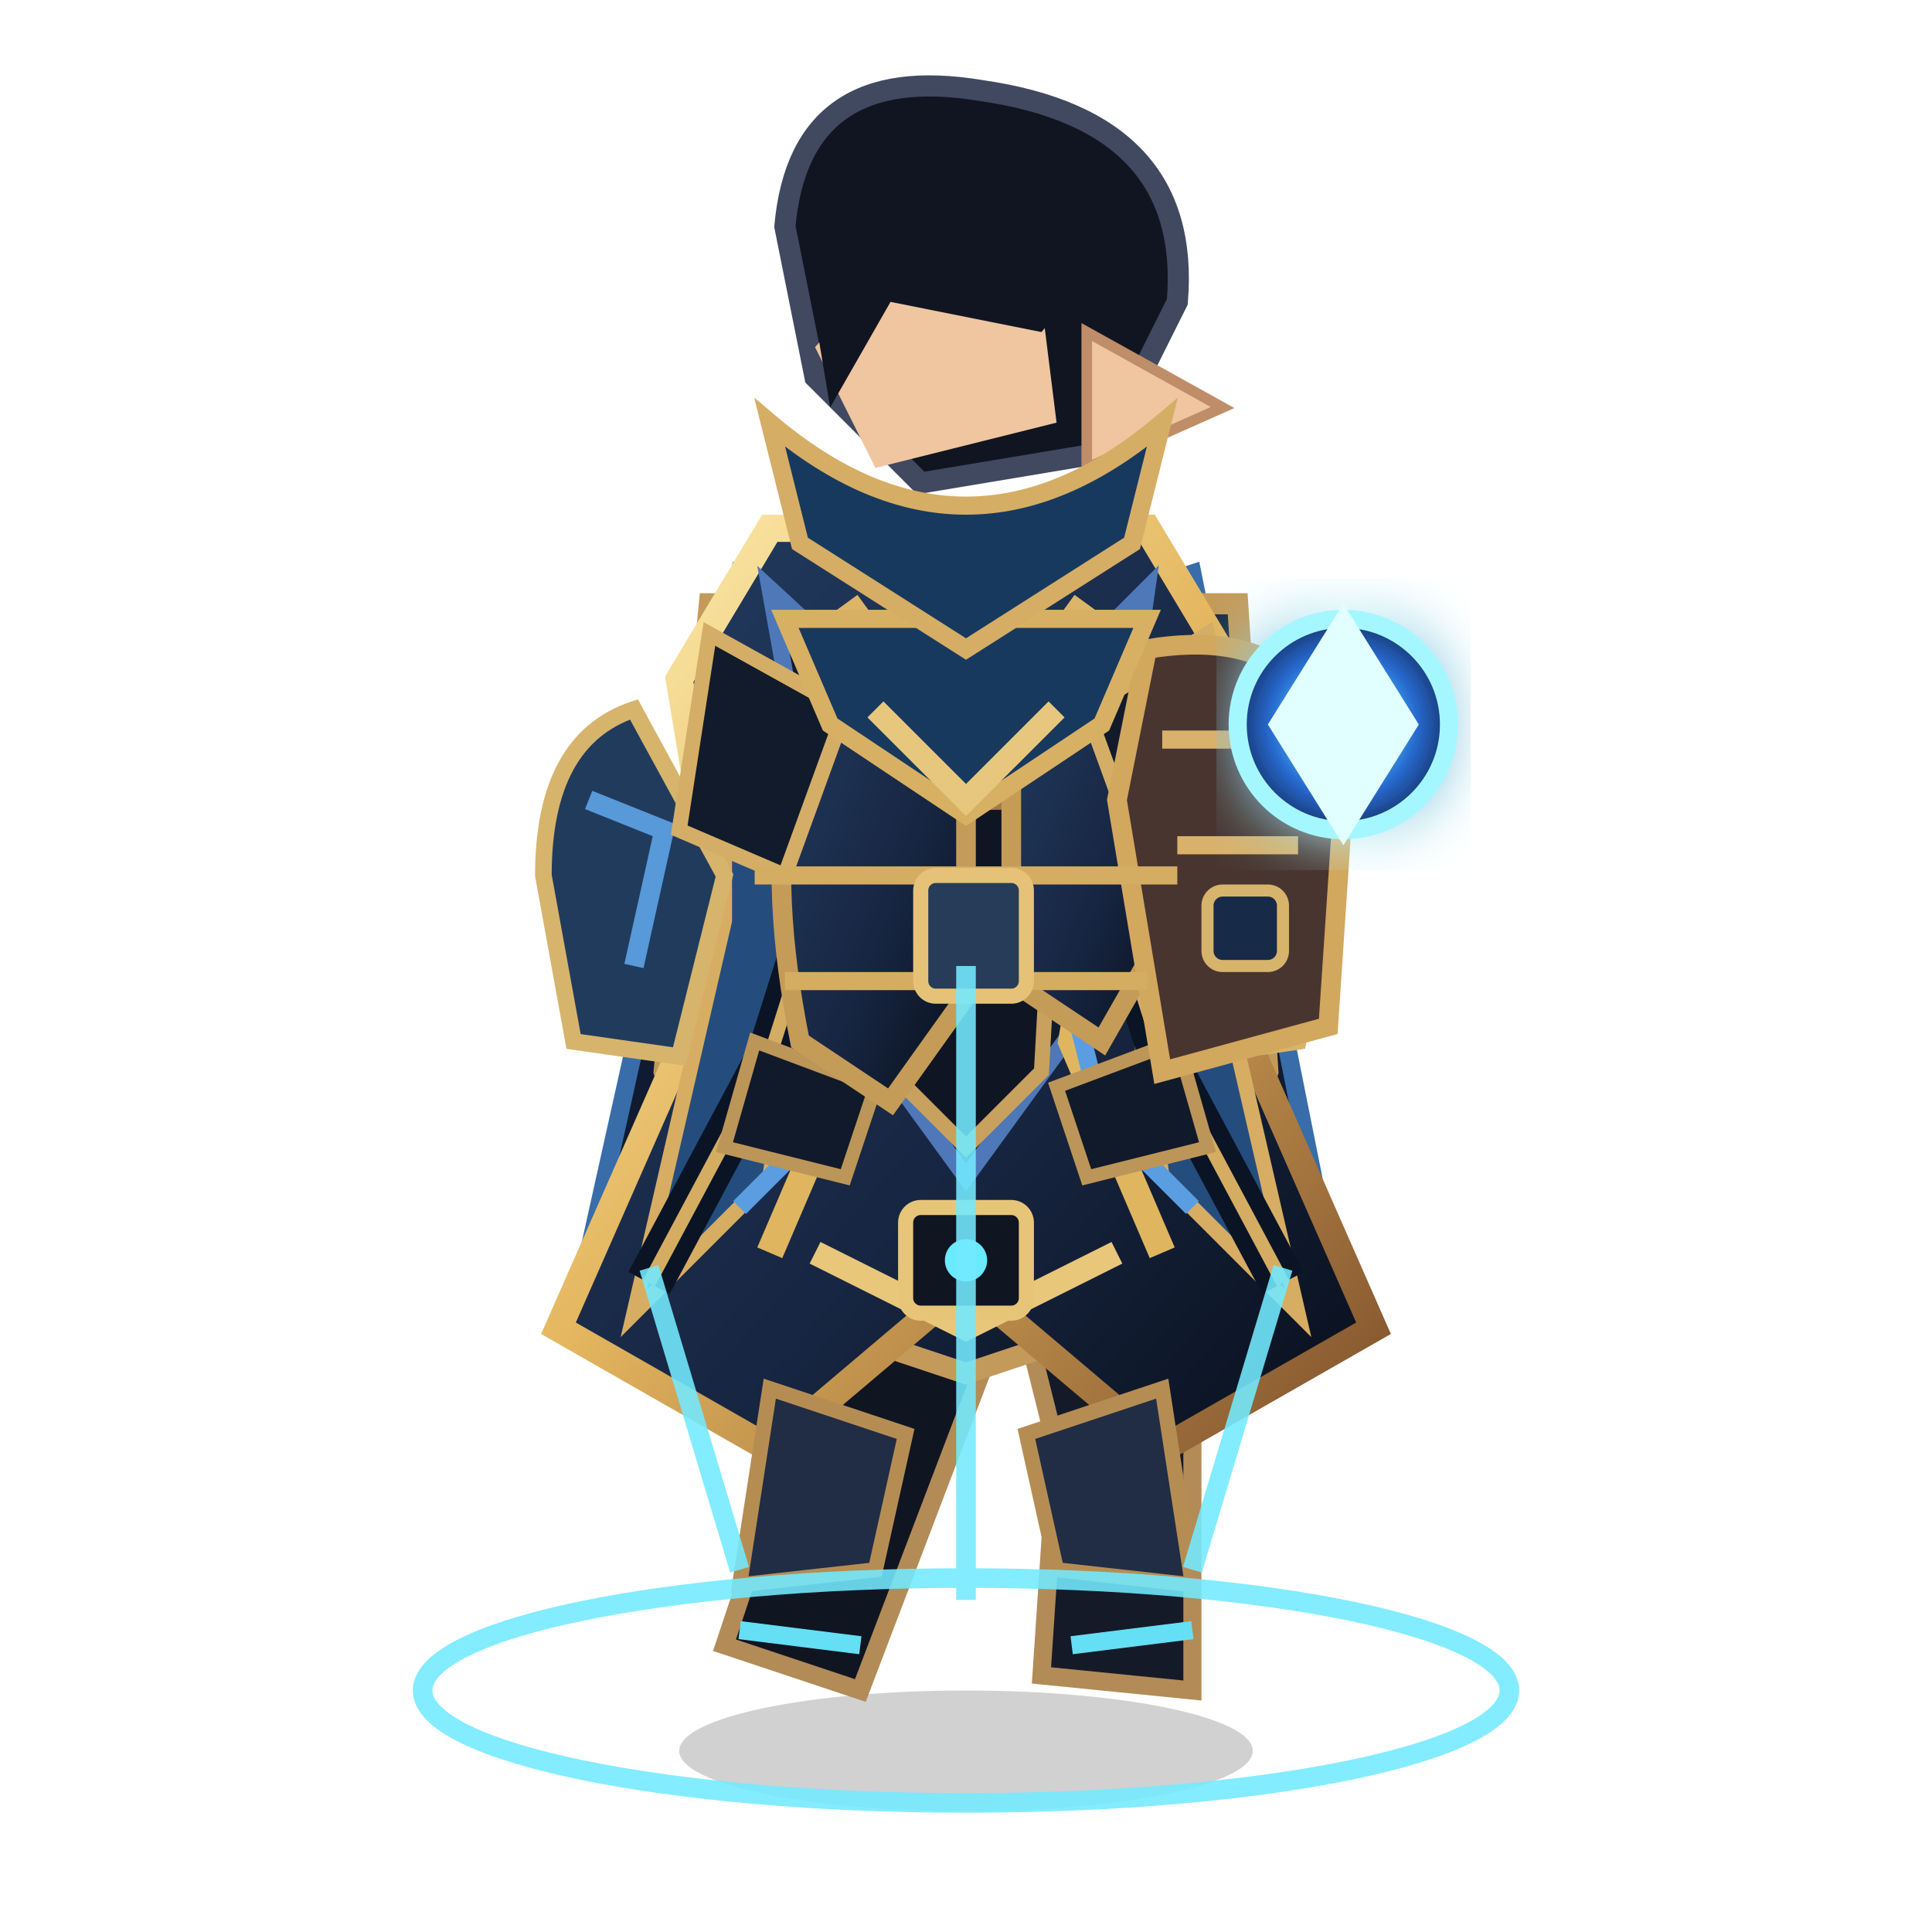
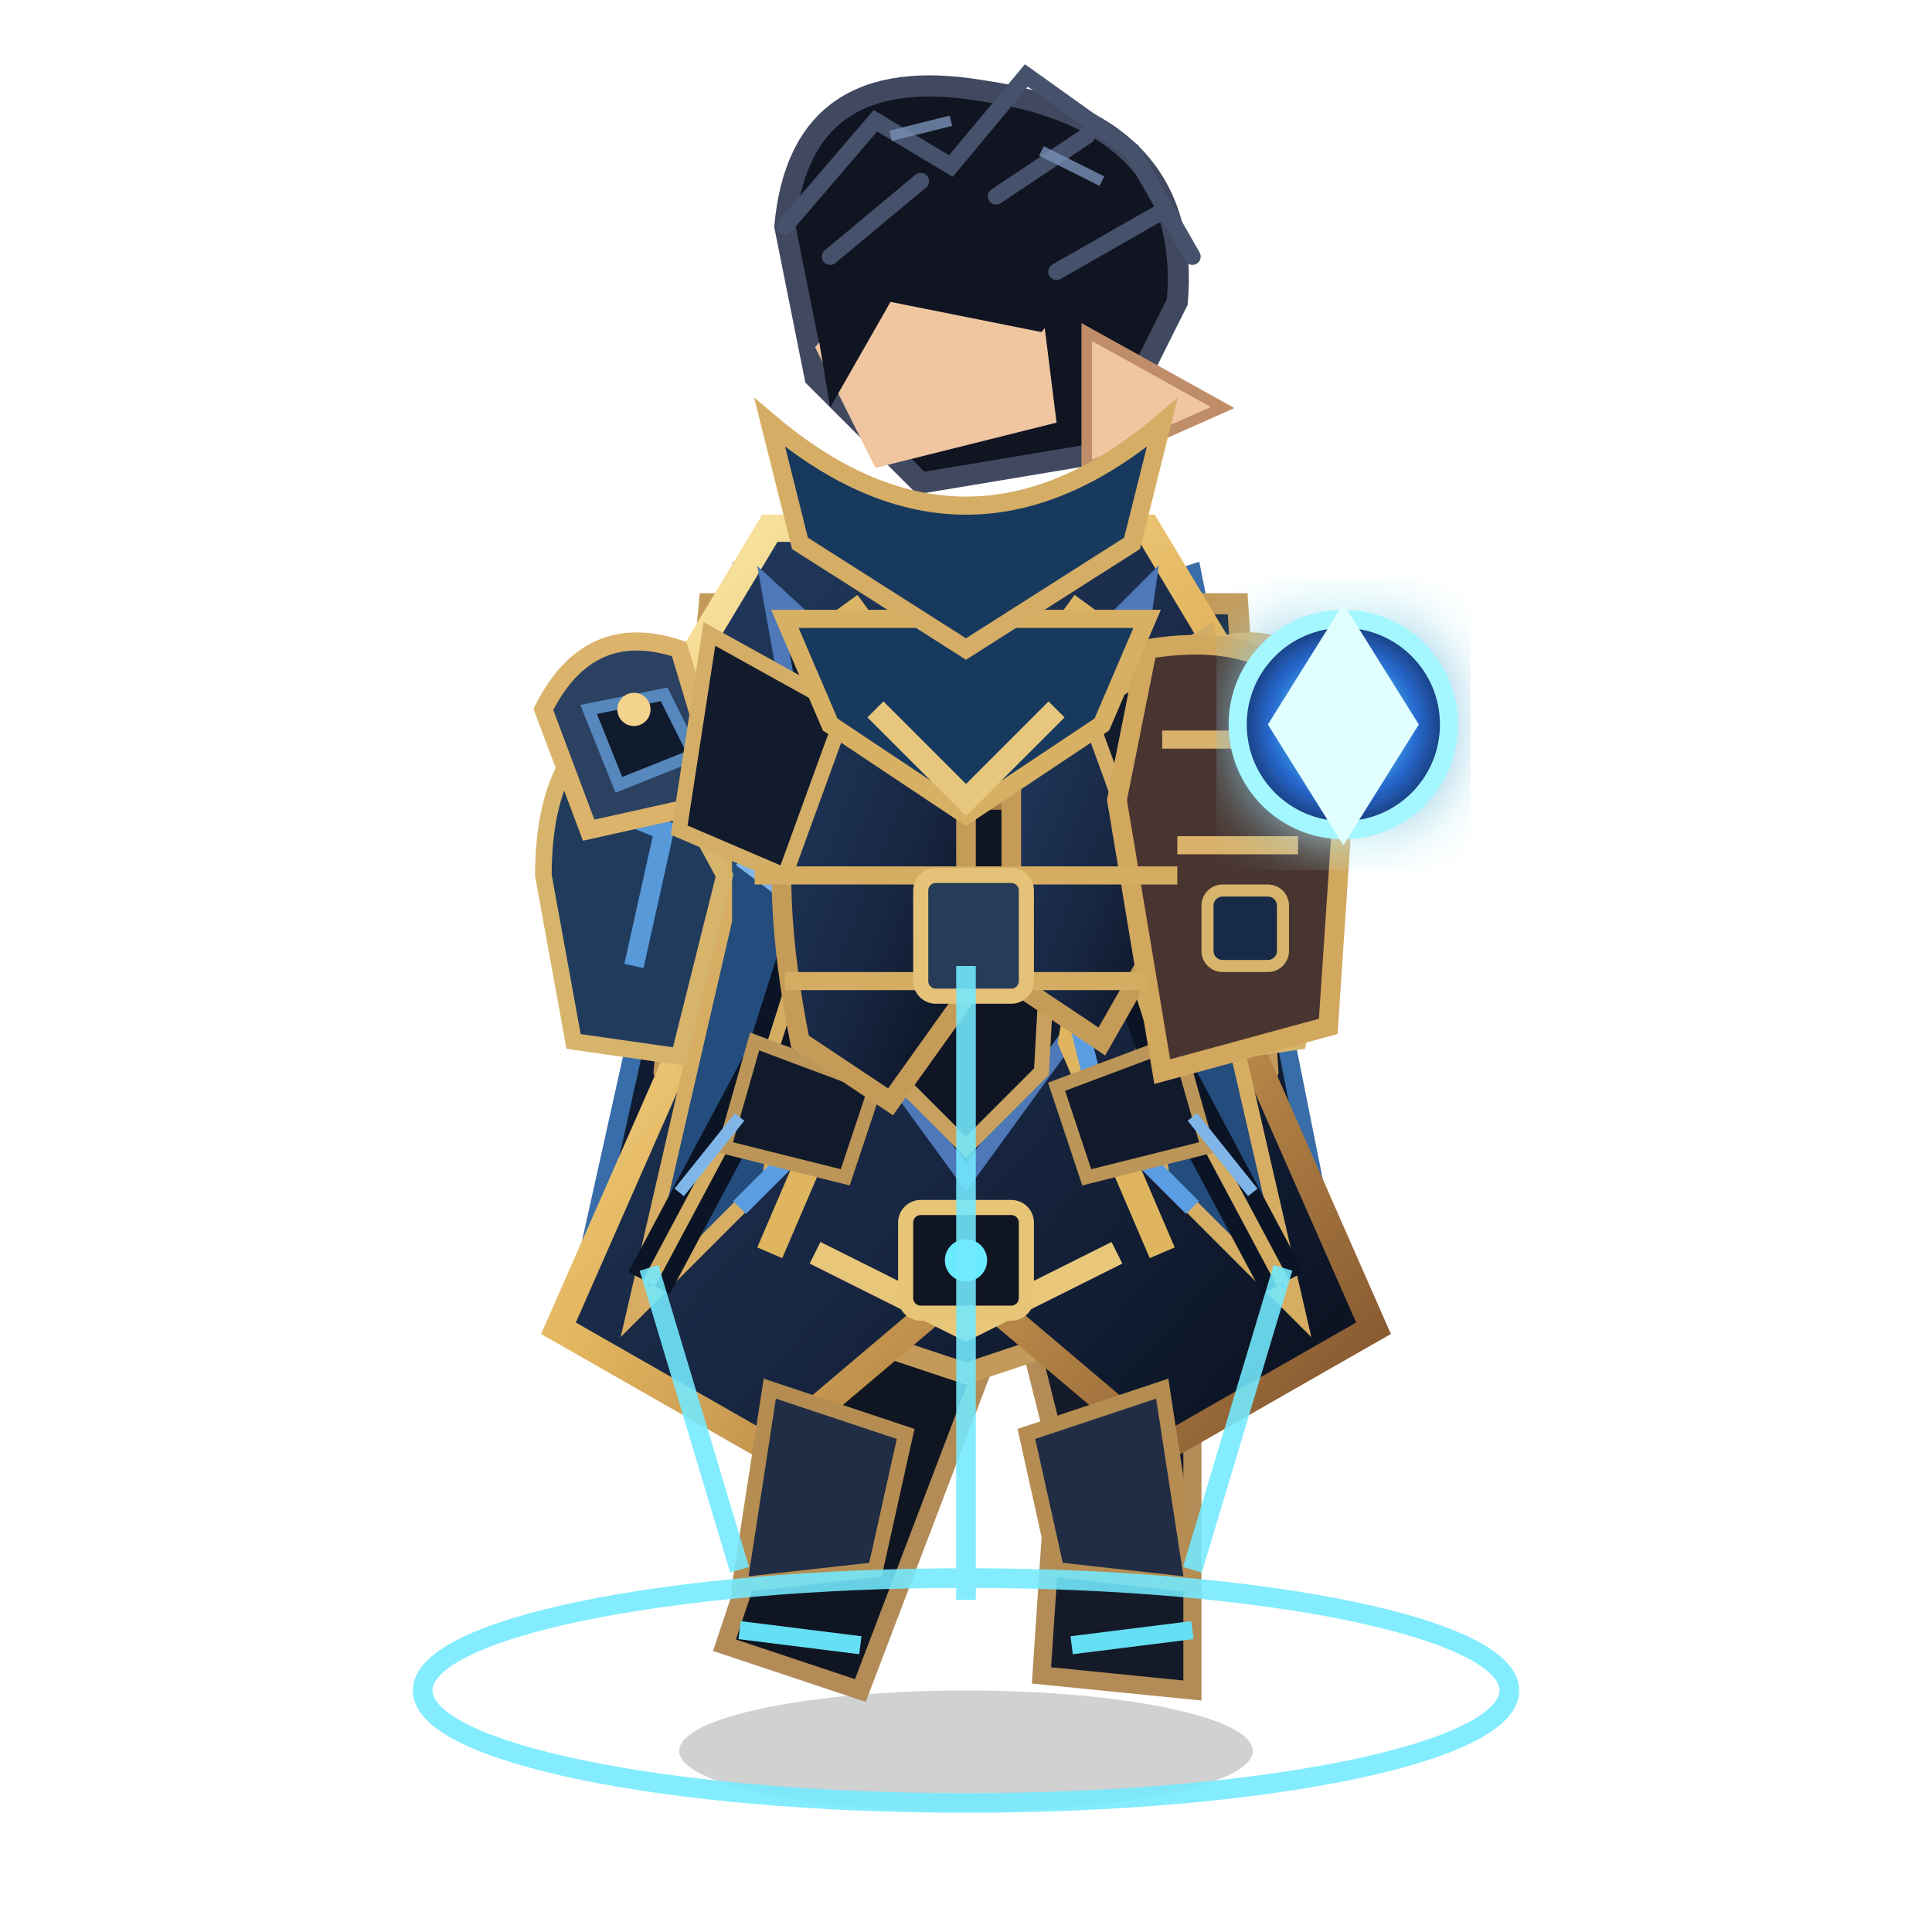
<svg xmlns="http://www.w3.org/2000/svg" width="128" height="128" viewBox="0 0 128 128" role="img" aria-label="Researcher left menuEnter frame 7">
  <defs>
    <linearGradient id="coat" x1="0" y1="0" x2="1" y2="1">
      <stop offset="0" stop-color="#223c61" />
      <stop offset=".58" stop-color="#172642" />
      <stop offset="1" stop-color="#090f1b" />
    </linearGradient>
    <linearGradient id="gold" x1="0" y1="0" x2="1" y2="1">
      <stop stop-color="#fff0b2" />
      <stop offset=".45" stop-color="#e4b65f" />
      <stop offset="1" stop-color="#80512c" />
    </linearGradient>
    <radialGradient id="orb">
      <stop stop-color="#f0ffff" />
      <stop offset=".25" stop-color="#55e9ff" />
      <stop offset=".7" stop-color="#2769cf" />
      <stop offset="1" stop-color="#18366e" />
    </radialGradient>
    <linearGradient id="skin" x1="0" y1="0" x2="1" y2="1">
      <stop stop-color="#ffe0bd" />
      <stop offset="1" stop-color="#efc6a0" />
    </linearGradient>
    <filter id="glow">
      <feGaussianBlur stdDeviation="2.1" result="b" />
      <feMerge>
        <feMergeNode in="b" />
        <feMergeNode in="SourceGraphic" />
      </feMerge>
    </filter>
  </defs>
  <ellipse cx="64" cy="116" rx="19" ry="4" fill="#000" opacity=".18" />
  <g opacity="1">
    <g transform="translate(0 0)">
      <path d="M49 38 Q64 43 79 38 L88 83 Q79 89.586 74 92 L64 84 L54 92 Q43 92.414 39 83 Z" fill="#101b31" stroke="#386da9" stroke-width="1.2" />
      <path d="M44 81 L54 87 L64 80 L74 87 L84 81" fill="none" stroke="#b58a4d" stroke-width="1" />
      <path d="M55 74 L53 94 L48 109 L57 112 L65 91 L66 75 Z" fill="#101522" stroke="#b28b56" stroke-width="1.2" />
      <path d="M65 76 L70 96 L69 111 L79 112 L79 94 L74 74 Z" fill="#151a28" stroke="#b28b56" stroke-width="1.2" />
      <path d="M47 40 L82 40 L84 71 L79 86 L64 91 L49 86 L44 71 Z" fill="url(#coat)" stroke="#c49a5a" stroke-width="1.4" />
      <path d="M51 35 L76 35 L82 45 L80 63 L91 88 L77 96 L64 85 L51 96 L37 88 L48 63 L45 45 Z" fill="url(#coat)" stroke="url(#gold)" stroke-width="1.8" />
      <path d="M51 39 L64 51 L76 39 L72 67 L64 78 L56 67 Z" fill="#101b2d" stroke="#4e78b8" stroke-width="1.1" />
      <path d="M48 49 L55 52 L51 78 L42 87 L48 61 Z M78 49 L73 52 L77 78 L86 87 L80 61 Z" fill="#244d7d" stroke="#d6ad63" stroke-width="1" />
      <path d="M56 40 L64 51 L72 40" fill="none" stroke="#dcb566" stroke-width="2" />
      <path d="M58 53 L70 53 L69 71 L64 76 L59 71 Z" fill="#101523" stroke="#c8a15e" stroke-width="1" />
      <path d="M53 46 L57 69 L51 83 M75 46 L71 69 L77 83" fill="none" stroke="#dfb65f" stroke-width="1.8" />
      <path d="M47 53 L81 53" stroke="#a47b47" stroke-width="1.3" />
      <path d="M47 44 L57 51 L51 70 L43 85 M81 44 L71 51 L77 70 L85 85" fill="none" stroke="#0a1425" stroke-width="3.1" />
      <path d="M47 44 L57 51 L51 70 L43 85 M81 44 L71 51 L77 70 L85 85" fill="none" stroke="#d4ad63" stroke-width=".9" />
      <path d="M54 54 L59 58 L55 74 L49 80 M74 54 L69 58 L73 74 L79 80" fill="none" stroke="#5b9de1" stroke-width="1.2" />
      <path d="M54 83 L64 88 L74 83" fill="none" stroke="#e8c77b" stroke-width="1.6" />
      <rect x="60" y="80" width="8" height="7" rx="1" fill="#101522" stroke="#e7c578" stroke-width="1" />
      <circle cx="64" cy="83.5" r="1.4" fill="#69eaff" />
      <path d="M42 47 Q36 49 36 58 L38 69 L45 70 L48 58 Z" fill="#213b5d" stroke="#d7b46c" stroke-width="1.1" />
      <path d="M39 53 L44 55 L42 64" fill="none" stroke="#5799d9" stroke-width="1.3" />
      <path d="M81 47 Q88 49 88 58 L86 69 L79 70 L76 58 Z" fill="#172944" stroke="#d7b46c" stroke-width="1.1" />
      <path d="M80 54 L85 56 L83 64" fill="none" stroke="#5799d9" stroke-width="1.3" />
      <path d="M50 69 L58 72 L56 78 L48 76 Z M70 72 L78 69 L80 76 L72 78 Z" fill="#111a2a" stroke="#bc9558" stroke-width=".9" />
      <path d="M51 92 L60 95 L58 104 L49 105 Z M68 95 L77 92 L79 105 L70 104 Z" fill="#202d44" stroke="#b58d53" stroke-width="1" />
      <path d="M49 108 L57 109 M71 109 L79 108" stroke="#64dff4" stroke-width="1.2" />
+       <path d="M45 43 Q39 41 36 47 L39 55 L48 53 Z M80 43 Q86 41 89 47 L86 55 L77 53 Z" fill="#2b4162" stroke="#dcb36b" stroke-width="1.2" />
+       <path d="M39 47 L44 46 L46 50 L41 52 Z M81 46 L86 47 L84 52 L79 50 Z" fill="#101b2e" stroke="#5688bd" stroke-width=".8" />
+       <circle cx="42" cy="47" r="1.1" fill="#f4d38d" />
+       <circle cx="84" cy="47" r="1.1" fill="#f4d38d" />
+       <path d="M49 57 L53 60 M79 57 L75 60 M49 74 L45 79 M79 74 L83 79" stroke="#80b5e8" stroke-width=".8" />
      <g transform="rotate(0 64 48)">
        <path d="M58 42 Q49 49 53 69 L59 73 L64 66 L64 49 Z" fill="url(#coat)" stroke="#c59b58" stroke-width="1.3" />
        <path d="M70 43 Q80 48 77 62 L73 69 L67 65 L67 50 Z" fill="url(#coat)" stroke="#c59b58" stroke-width="1.3" />
      </g>
      <path d="M47 42 L56 47 L52 58 L45 55 Z M80 42 L72 47 L76 58 L83 55 Z" fill="#121b2b" stroke="#d4ae66" stroke-width="1" />
      <path d="M76 43 Q88 41 89 53 L88 68 L77 71 L74 53 Z" fill="#49352f" stroke="#d2a75e" stroke-width="1.3" />
      <path d="M77 49 L87 49 M78 56 L86 56" stroke="#d9b16a" stroke-width="1.2" />
      <rect x="80" y="59" width="5" height="5" rx="1" fill="#172b48" stroke="#d7b46c" stroke-width=".8" />
      <path d="M52 41 L76 41 L73 48 L64 54 L55 48 Z" fill="#17395e" stroke="#d8b064" stroke-width="1.2" />
      <path d="M58 47 L64 53 L70 47" fill="none" stroke="#e6c77d" stroke-width="1.5" />
      <path d="M50 58 L78 58 M52 65 L76 65" stroke="#d4ad63" stroke-width="1.2" />
      <rect x="61" y="58" width="7" height="8" rx="1" fill="#273c58" stroke="#e5c277" stroke-width="1" />
      <path d="M52 15 Q53 4 65 6 Q79 8 78 20 L73 30 L61 32 L54 25 Z" fill="#111521" stroke="#414960" stroke-width="1.4" />
      <path d="M72 22 L81 27 L72 31 Z" fill="#efc6a0" stroke="#c08d69" stroke-width=".7" />
      <path d="M54 23 Q60 16 69 20 L70 28 L58 31 Z" fill="#efc6a0" />
      <path d="M53 15 Q63 5 74 16 L69 22 L59 20 L55 27 Z" fill="#111521" />
+       <path d="M52 15 L58 8 L63 11 L68 5 L75 10 L79 17 M55 17 L61 12 M66 13 L72 9 M70 18 L77 14" fill="none" stroke="#46516c" stroke-width="1.1" stroke-linecap="round" />
+       <path d="M59 9 L63 8 M69 10 L73 12" fill="none" stroke="#7890b7" stroke-width=".7" opacity=".8" />
      <path d="M51 28 Q64 39 77 28 L75 36 L64 43 L53 36 Z" fill="#17395e" stroke="#d6ad65" stroke-width="1.2" />
      <g filter="url(#glow)">
        <circle cx="89" cy="48" r="7" fill="url(#orb)" stroke="#a5f7ff" stroke-width="1.2" />
        <path d="M84 48 L89 40 L94 48 L89 56 Z" fill="#e2ffff" />
      </g>
    </g>
    <g fill="none" stroke="#72eaff" stroke-width="1.3" opacity="0.88">
      <ellipse cx="64" cy="112" rx="36" ry="7.45" />
      <path d="M64 106 L64 64 M49 104 L43 84 M79 104 L85 84" />
    </g>
  </g>
</svg>
